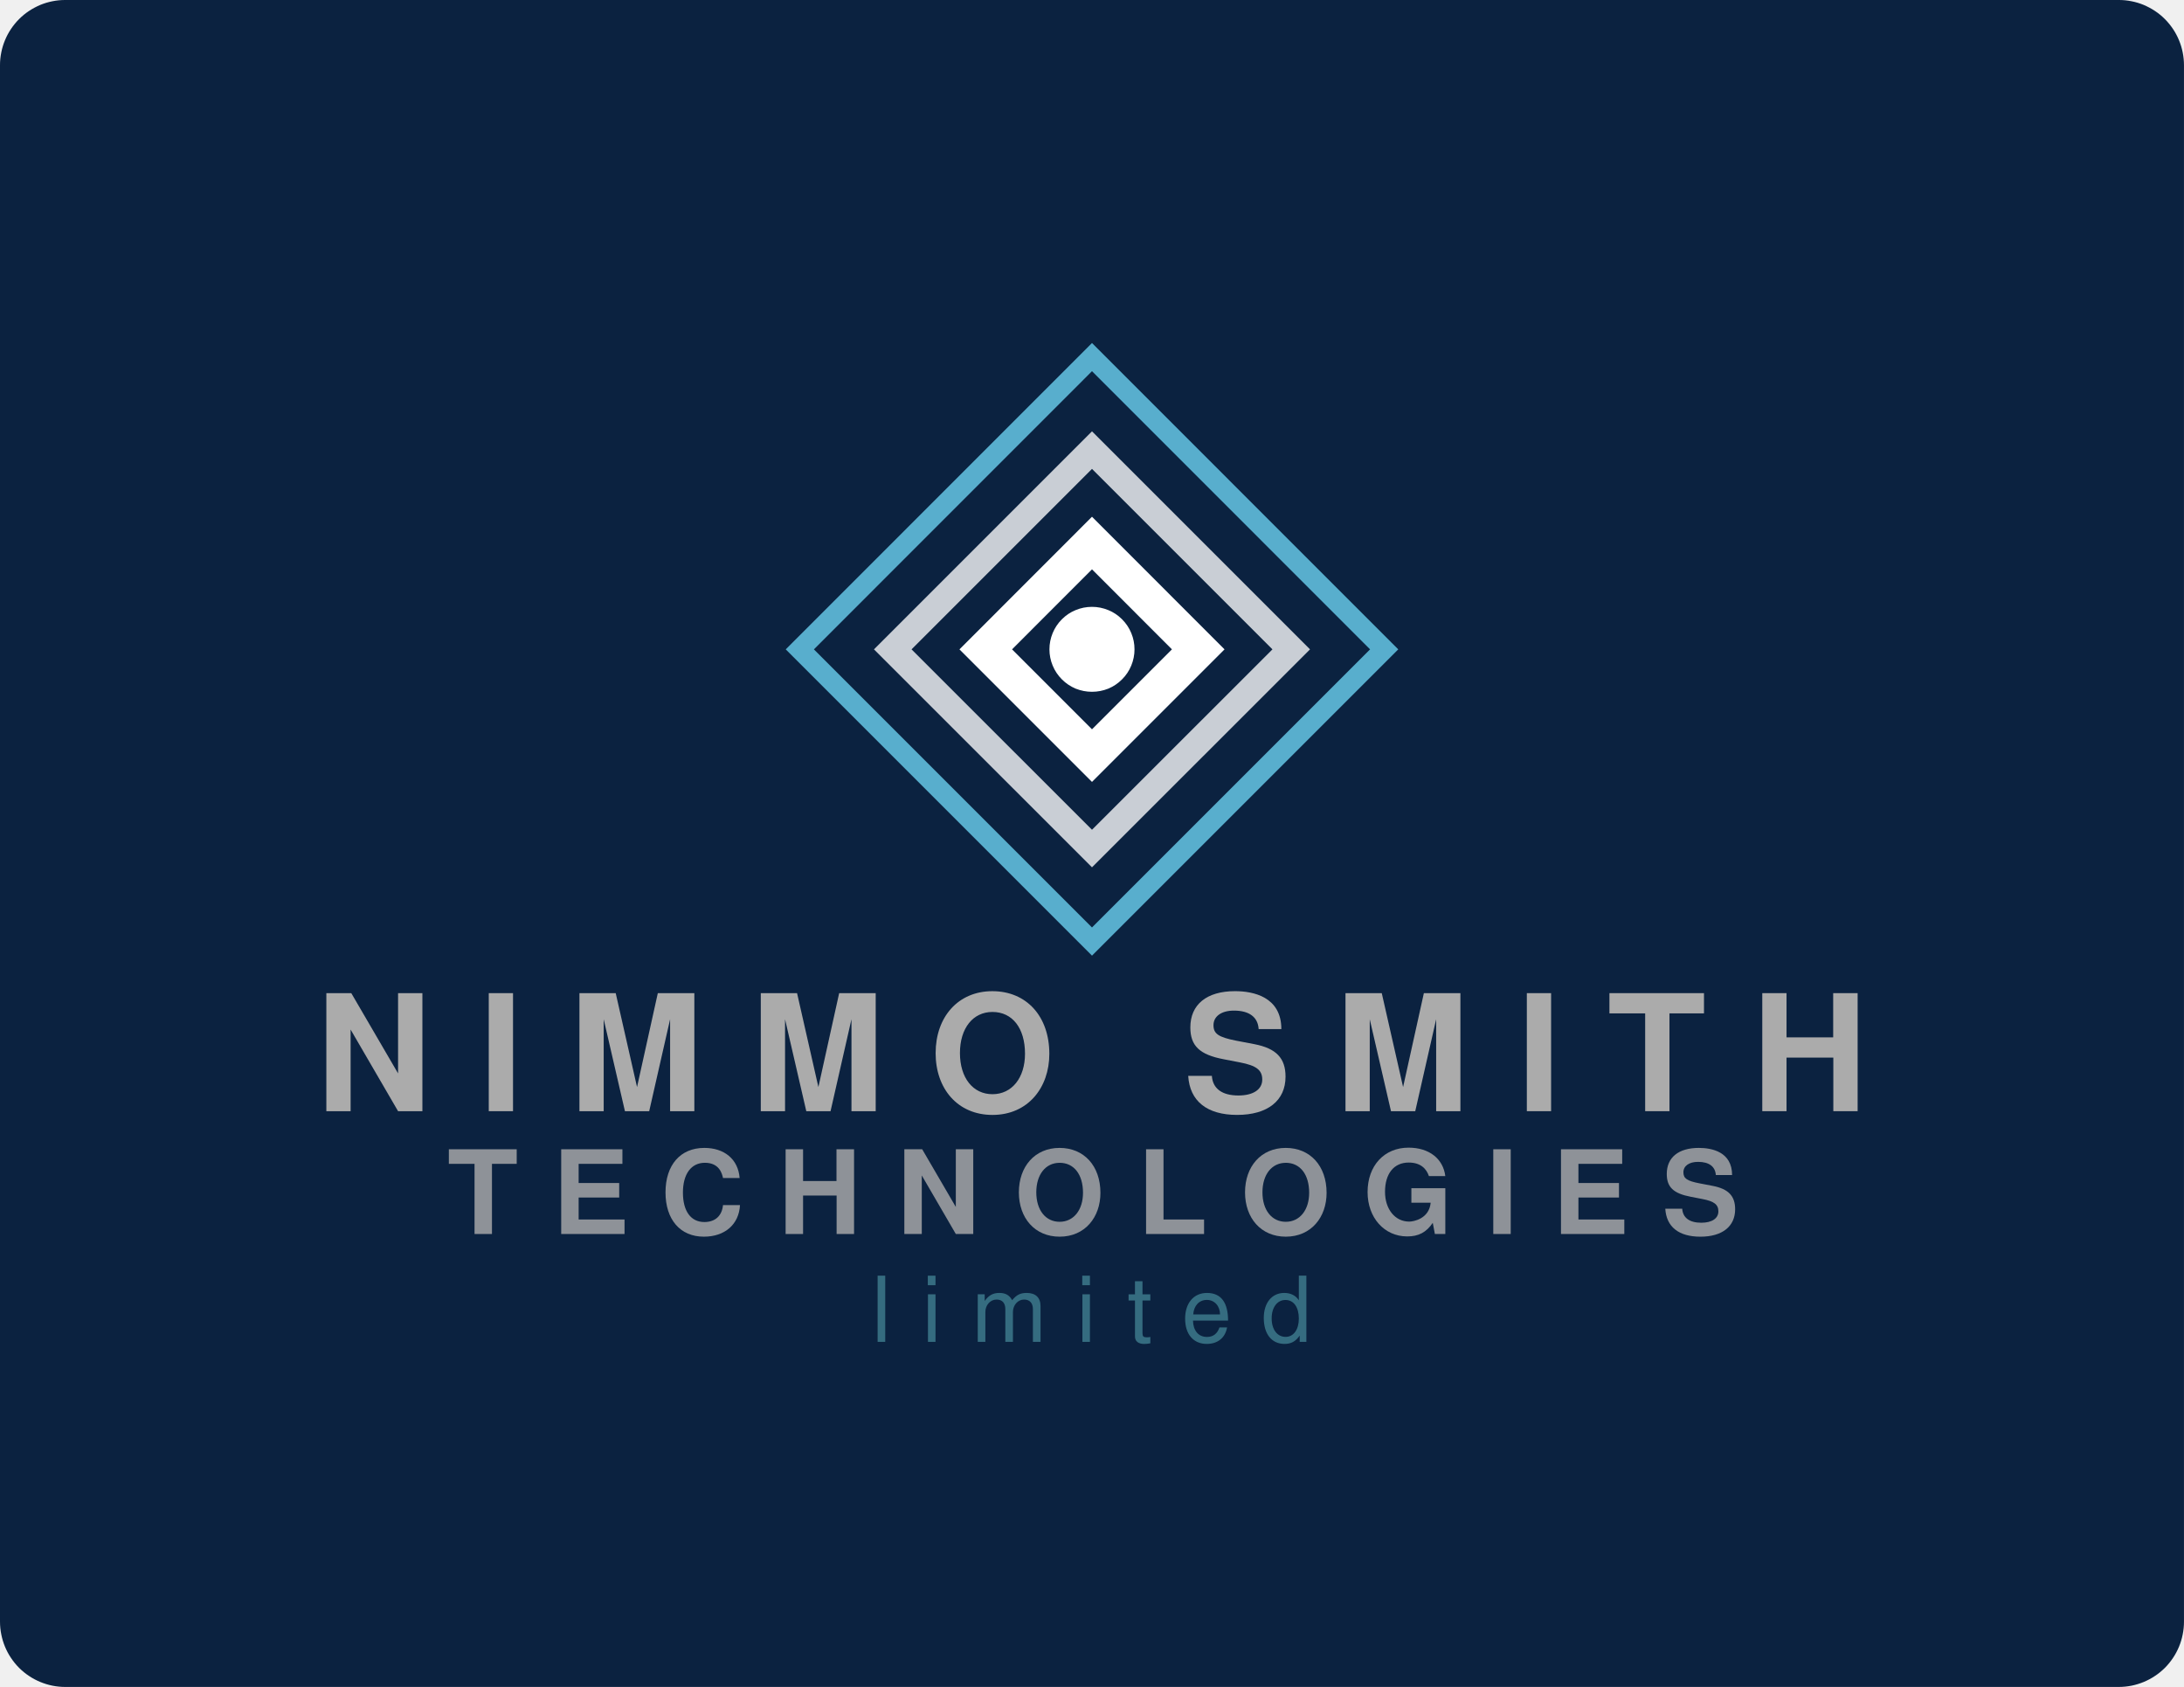
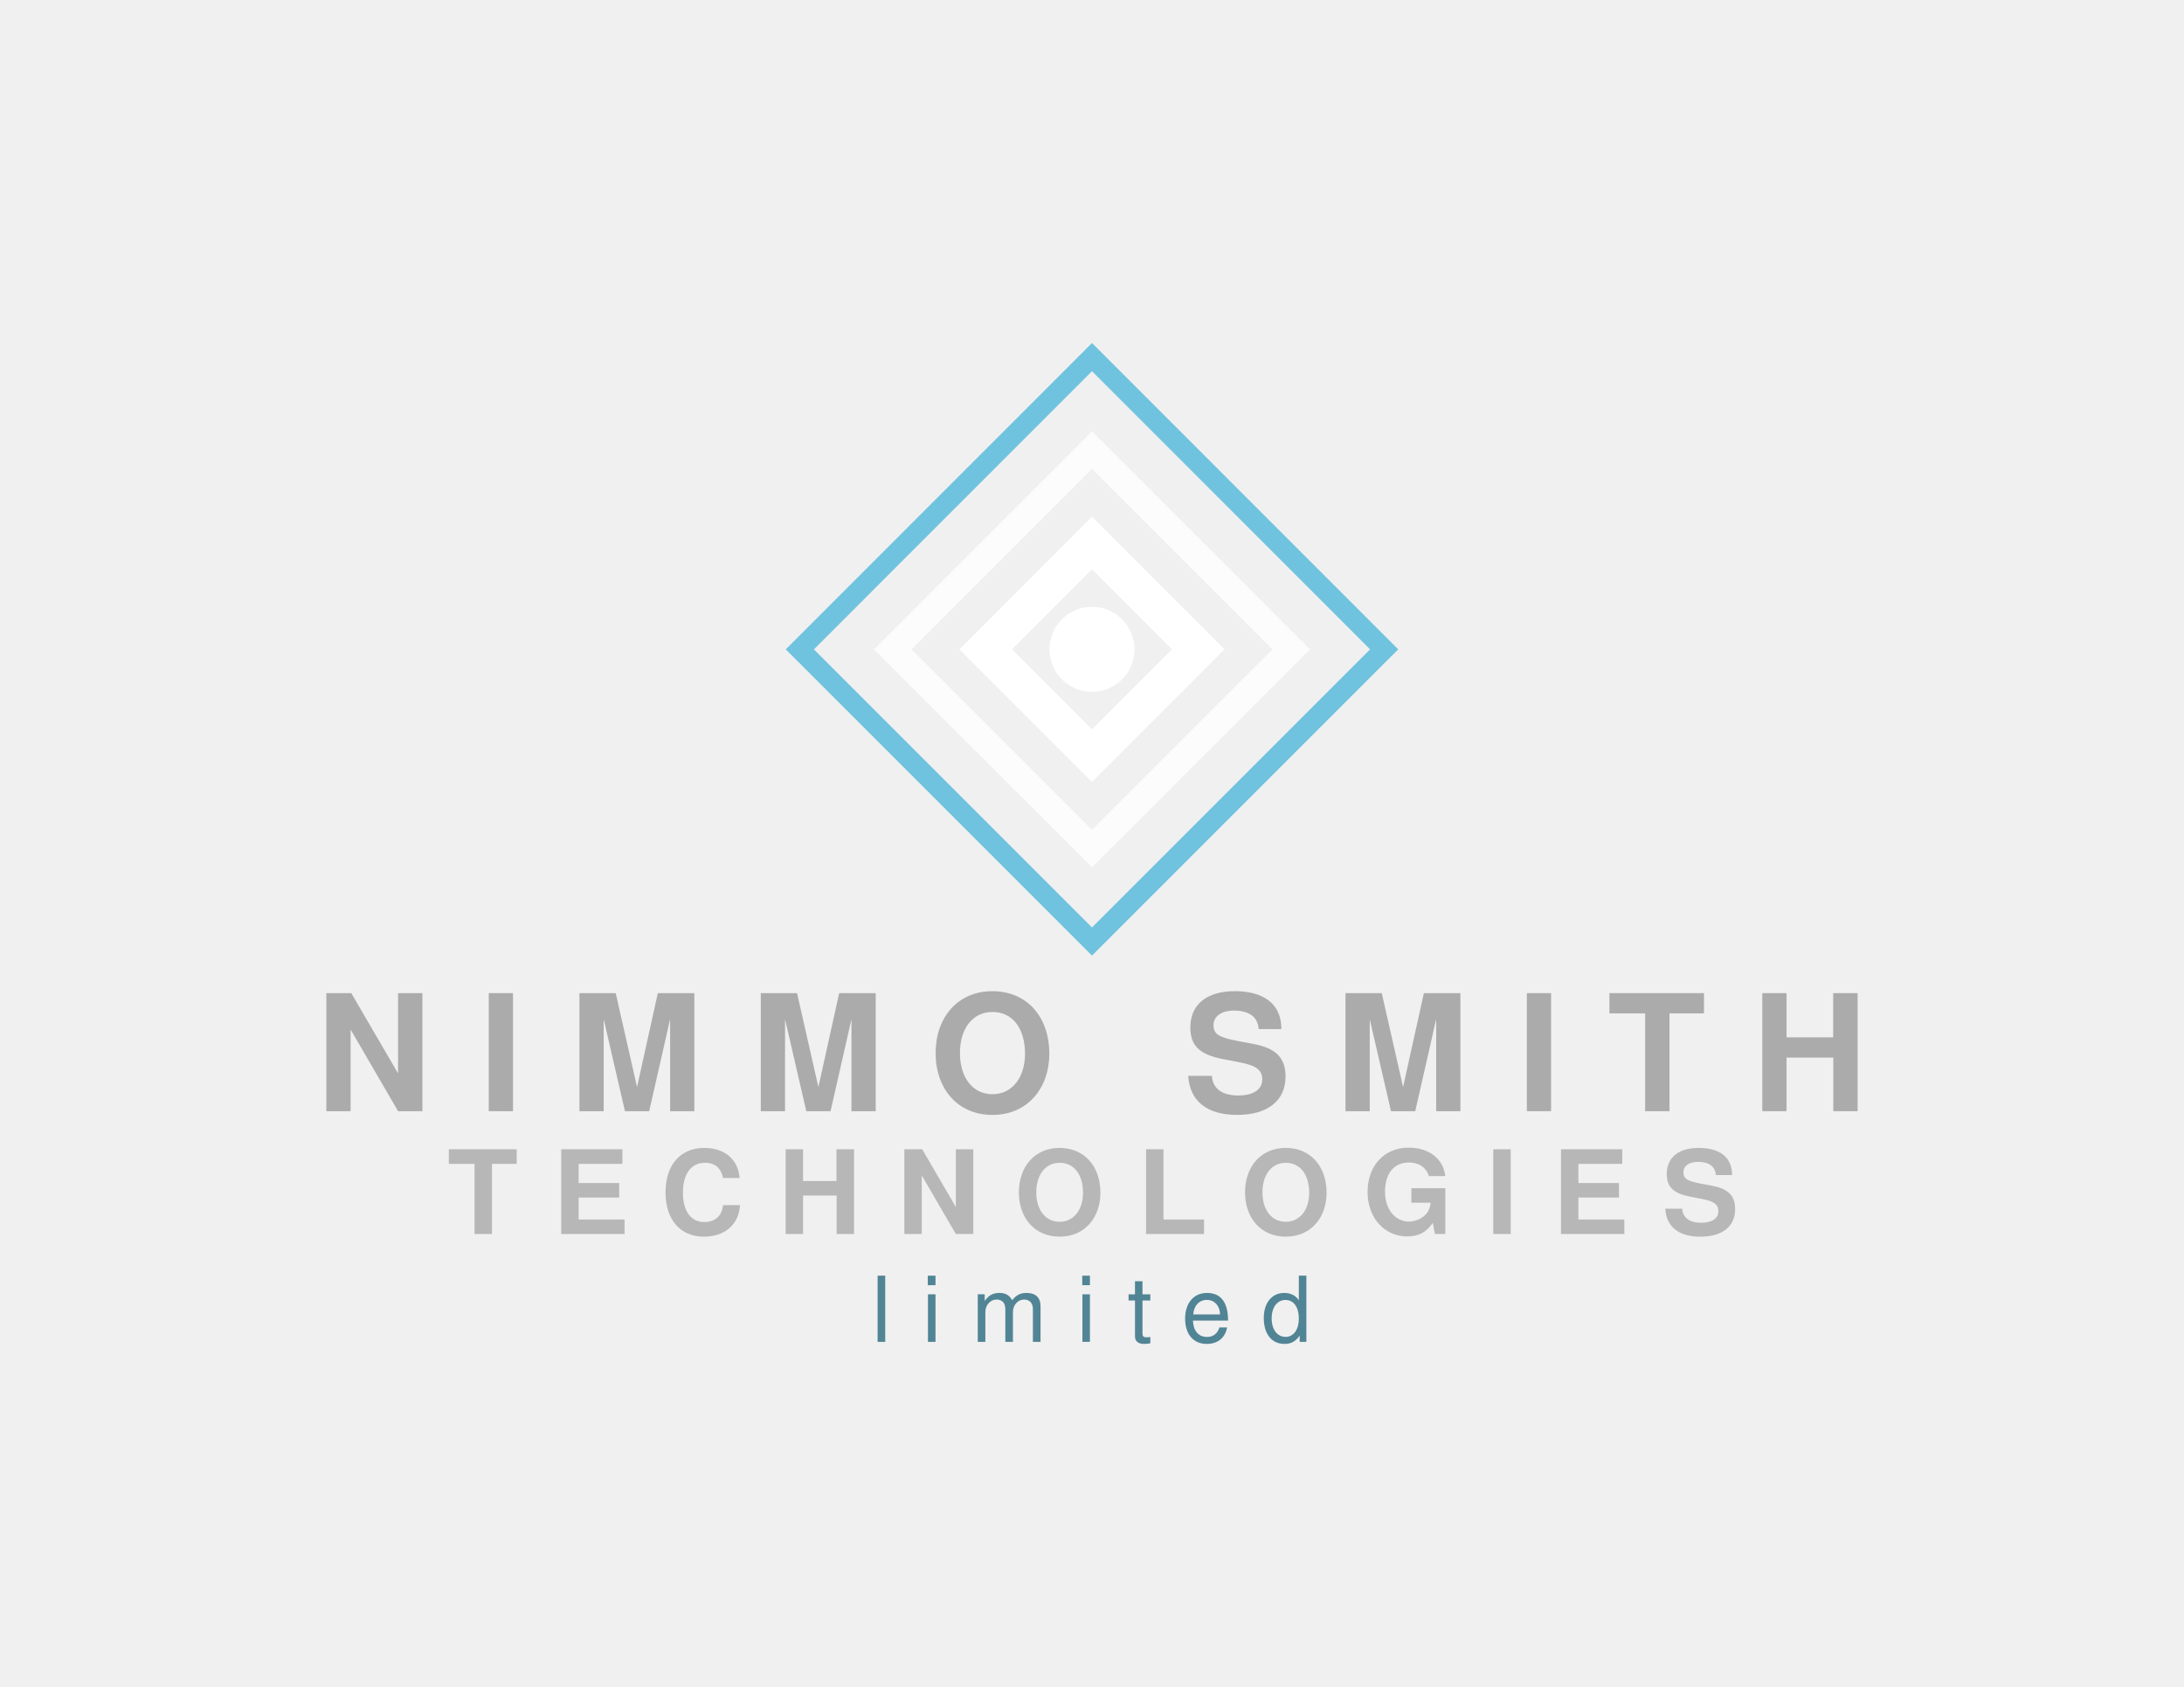
<svg xmlns="http://www.w3.org/2000/svg" width="62.894mm" height="48.577mm" viewBox="0 0 62.894 48.577" version="1.1" id="svg1">
  <defs id="defs1">
    <mask id="mask-7">
      <g filter="url(#filter-remove-color)" id="g289">
        <rect x="-61.2" y="-79.2" width="734.4" height="950.4" fill="#000000" fill-opacity="0.78" id="rect288" />
      </g>
    </mask>
    <filter id="filter-remove-color" x="0" y="0" width="1" height="1">
      <feColorMatrix color-interpolation-filters="sRGB" values="0 0 0 0 1 0 0 0 0 1 0 0 0 0 1 0 0 0 1 0" id="feColorMatrix1" />
    </filter>
    <clipPath id="clip-26">
      <rect x="0" y="0" width="24" height="25" id="rect289" />
    </clipPath>
    <clipPath id="clip-25">
      <path clip-rule="nonzero" d="m 0,0.199 h 24 v 24 H 0 Z m 0,0" id="path289" />
    </clipPath>
    <mask id="mask-8">
      <g filter="url(#filter-remove-color)" id="g291">
        <rect x="-61.2" y="-79.2" width="734.4" height="950.4" fill="#000000" fill-opacity="0.9" id="rect290" />
      </g>
    </mask>
    <filter id="filter2" x="0" y="0" width="1" height="1">
      <feColorMatrix color-interpolation-filters="sRGB" values="0 0 0 0 1 0 0 0 0 1 0 0 0 0 1 0 0 0 1 0" id="feColorMatrix2" />
    </filter>
    <clipPath id="clip-28">
      <rect x="0" y="0" width="32" height="33" id="rect291" />
    </clipPath>
    <clipPath id="clip-27">
      <path clip-rule="nonzero" d="m 0.398,0.602 h 31.203 v 31.438 H 0.398 Z m 0,0" id="path291" />
    </clipPath>
  </defs>
  <g id="layer1" transform="translate(-76.50317,-110.0625)">
    <g id="g974" transform="matrix(0.3527778,0,0,0.3527778,2.5686284e-6,2.615625e-6)">
-       <path fill-rule="nonzero" fill="rgb(100%, 100%, 100%)" fill-opacity="1" d="M 216.859,444.363 V 317.309 c 0,-0.348 0.035,-0.695 0.105,-1.039 0.066,-0.344 0.168,-0.676 0.301,-0.996 0.133,-0.324 0.297,-0.629 0.492,-0.922 0.195,-0.289 0.414,-0.559 0.66,-0.805 0.25,-0.25 0.516,-0.469 0.809,-0.664 0.289,-0.191 0.598,-0.355 0.918,-0.492 0.324,-0.133 0.656,-0.234 1,-0.301 0.344,-0.07 0.688,-0.102 1.039,-0.102 h 167.633 c 0.352,0 0.695,0.031 1.039,0.102 0.344,0.066 0.676,0.168 1,0.301 0.32,0.137 0.629,0.301 0.918,0.492 0.293,0.195 0.559,0.414 0.809,0.664 0.246,0.246 0.465,0.516 0.66,0.805 0.195,0.293 0.359,0.598 0.492,0.922 0.133,0.32 0.234,0.652 0.301,0.996 0.07,0.344 0.105,0.691 0.105,1.039 v 127.055 c 0,0.352 -0.035,0.699 -0.105,1.039 -0.066,0.344 -0.168,0.676 -0.301,1 -0.133,0.32 -0.297,0.629 -0.492,0.918 -0.195,0.293 -0.414,0.562 -0.66,0.809 -0.25,0.246 -0.516,0.469 -0.809,0.66 -0.289,0.195 -0.598,0.359 -0.918,0.492 -0.324,0.133 -0.656,0.234 -1,0.305 -0.344,0.066 -0.688,0.102 -1.039,0.102 H 222.184 c -0.352,0 -0.695,-0.035 -1.039,-0.102 -0.344,-0.07 -0.676,-0.172 -1,-0.305 -0.32,-0.133 -0.629,-0.297 -0.918,-0.492 -0.293,-0.191 -0.559,-0.414 -0.809,-0.66 -0.246,-0.246 -0.465,-0.516 -0.66,-0.809 -0.195,-0.289 -0.359,-0.598 -0.492,-0.918 -0.133,-0.324 -0.234,-0.656 -0.301,-1 -0.07,-0.34 -0.105,-0.688 -0.105,-1.039 z m 0,0" id="path762" style="display:inline;fill:#0b2240;fill-opacity:1" />
      <g id="g979" transform="translate(0,0.6668374)">
        <g id="g955" transform="matrix(1.738505,0,0,1.738505,-225.9826,-263.6469)">
          <path fill="none" stroke-width="2.8" stroke-linecap="butt" stroke-linejoin="miter" stroke="#ffffff" stroke-opacity="1" stroke-miterlimit="4" d="m 32,23.998 7.999,8.005 -7.999,7.999 -7.999,-7.999 z m 0,0" transform="matrix(0.623641,0,0,0.623641,286.0435,341.2565)" id="path763" />
          <g mask="url(#mask-7)" id="g763">
            <g id="use763" clip-path="url(#clip-26)" transform="translate(294,349)">
              <g clip-path="url(#clip-25)" id="g2">
                <path fill="none" stroke-width="2" stroke-linecap="butt" stroke-linejoin="miter" stroke="#ffffff" stroke-opacity="1" stroke-miterlimit="4" d="M 32,17.002 47.001,32.003 32,46.998 16.999,32.003 Z m 0,0" transform="matrix(0.623641,0,0,0.623641,-7.956516,-7.743481)" id="path2" />
              </g>
            </g>
          </g>
          <g mask="url(#mask-8)" id="g764">
            <g id="use764" clip-path="url(#clip-28)" transform="translate(290,345)">
              <g clip-path="url(#clip-27)" id="g1">
                <path fill="none" stroke-width="1.5" stroke-linecap="butt" stroke-linejoin="miter" stroke="#60bedd" stroke-opacity="1" stroke-miterlimit="4" d="M 32,9.999 53.998,32.003 32,54.001 10.002,32.003 Z m 0,0" transform="matrix(0.623641,0,0,0.623641,-3.956516,-3.743481)" id="path1" />
              </g>
            </g>
          </g>
          <path fill-rule="nonzero" fill="#ffffff" fill-opacity="1" d="m 307.996,361.215 c 0,0.262 -0.051,0.516 -0.152,0.762 -0.102,0.246 -0.246,0.461 -0.434,0.648 -0.188,0.188 -0.402,0.332 -0.645,0.434 -0.246,0.098 -0.5,0.148 -0.766,0.148 -0.266,0 -0.52,-0.051 -0.766,-0.148 -0.242,-0.102 -0.457,-0.246 -0.645,-0.434 -0.188,-0.188 -0.332,-0.402 -0.434,-0.648 -0.102,-0.246 -0.152,-0.5 -0.152,-0.762 0,-0.266 0.051,-0.52 0.152,-0.766 0.102,-0.246 0.246,-0.461 0.434,-0.648 0.188,-0.188 0.402,-0.332 0.645,-0.43 0.246,-0.102 0.5,-0.152 0.766,-0.152 0.266,0 0.52,0.051 0.766,0.152 0.242,0.098 0.457,0.242 0.645,0.43 0.188,0.188 0.332,0.402 0.434,0.648 0.102,0.246 0.152,0.5 0.152,0.766 z m 0,0" id="path764" />
        </g>
        <g id="g973" transform="matrix(1.41929,0,0,1.41929,-126.6425,-164.4573)">
          <g fill="#ababab" fill-opacity="1" id="g765">
            <g id="use765" transform="translate(260.048,399.1304)">
              <path d="M 4.871,0 H 6.27 V -6.789 H 4.871 v 4.617 L 2.18,-6.789 H 0.746 V 0 h 1.395 v -4.695 z m 0,0" id="path24" />
            </g>
          </g>
          <g fill="#ababab" fill-opacity="1" id="g766">
            <g id="use766" transform="translate(269.389,399.1304)">
              <path d="M 2.141,-6.789 H 0.746 V 0 h 1.395 z m 0,0" id="path22" />
            </g>
          </g>
          <g fill="#ababab" fill-opacity="1" id="g767">
            <g id="use767" transform="translate(274.6043,399.1304)">
              <path d="M 2.141,-5.289 3.363,0 H 4.758 L 5.961,-5.289 V 0 H 7.355 V -6.789 H 5.254 L 4.059,-1.387 2.832,-6.789 H 0.746 V 0 h 1.395 z m 0,0" id="path19" />
            </g>
          </g>
          <g fill="#ababab" fill-opacity="1" id="g768">
            <g id="use768" transform="translate(285.0349,399.1304)">
              <path d="M 2.141,-5.289 3.363,0 H 4.758 L 5.961,-5.289 V 0 H 7.355 V -6.789 H 5.254 L 4.059,-1.387 2.832,-6.789 H 0.746 V 0 h 1.395 z m 0,0" id="path20" />
            </g>
          </g>
          <g fill="#ababab" fill-opacity="1" id="g769">
            <g id="use769" transform="translate(295.4654,399.1304)">
              <path d="m 0.371,-3.344 c 0,2.066 1.277,3.559 3.27,3.559 2.039,0 3.27,-1.566 3.27,-3.512 0,-2.16 -1.312,-3.605 -3.277,-3.605 -1.977,0 -3.262,1.492 -3.262,3.559 z m 3.27,-2.363 c 1.145,0 1.871,0.93 1.871,2.402 0,1.387 -0.754,2.328 -1.871,2.328 -1.125,0 -1.871,-0.941 -1.871,-2.367 0,-1.426 0.746,-2.363 1.871,-2.363 z m 0,0" id="path18" />
            </g>
          </g>
          <g fill="#ababab" fill-opacity="1" id="g771">
            <g id="use771" transform="translate(309.9937,399.1304)">
              <path d="m 5.727,-4.723 c 0,-1.852 -1.609,-2.18 -2.664,-2.18 -1.629,0 -2.57,0.766 -2.57,2.086 0,1.055 0.531,1.566 1.91,1.828 l 0.949,0.184 c 0.934,0.18 1.277,0.438 1.277,0.988 0,0.57 -0.523,0.914 -1.371,0.914 -0.949,0 -1.48,-0.402 -1.527,-1.129 H 0.371 c 0.086,1.453 1.082,2.246 2.812,2.246 1.754,0 2.785,-0.82 2.785,-2.199 0,-1.07 -0.539,-1.629 -1.797,-1.871 l -1.062,-0.203 C 2.113,-4.258 1.824,-4.453 1.824,-4.945 1.824,-5.457 2.281,-5.785 3,-5.785 c 0.883,0 1.379,0.375 1.422,1.062 z m 0,0" id="path17" />
            </g>
          </g>
          <g fill="#ababab" fill-opacity="1" id="g772">
            <g id="use772" transform="translate(318.6642,399.1304)">
              <path d="M 2.141,-5.289 3.363,0 H 4.758 L 5.961,-5.289 V 0 H 7.355 V -6.789 H 5.254 L 4.059,-1.387 2.832,-6.789 H 0.746 V 0 h 1.395 z m 0,0" id="path21" />
            </g>
          </g>
          <g fill="#ababab" fill-opacity="1" id="g773">
            <g id="use773" transform="translate(329.0947,399.1304)">
              <path d="M 2.141,-6.789 H 0.746 V 0 h 1.395 z m 0,0" id="path23" />
            </g>
          </g>
          <g fill="#ababab" fill-opacity="1" id="g774">
            <g id="use774" transform="translate(334.31,399.1304)">
              <path d="M 3.734,-5.625 H 5.719 V -6.789 H 0.281 V -5.625 H 2.336 V 0 h 1.398 z m 0,0" id="path16" />
            </g>
          </g>
          <g fill="#ababab" fill-opacity="1" id="g775">
            <g id="use775" transform="translate(342.6359,399.1304)">
              <path d="M 4.832,-3.082 V 0 h 1.398 v -6.789 h -1.406 v 2.543 H 2.141 V -6.789 H 0.746 V 0 h 1.395 v -3.082 z m 0,0" id="path15" />
            </g>
          </g>
        </g>
        <g id="g972" transform="matrix(1.296219,0,0,1.296219,-89.29236,-119.9692)">
          <g fill="#ababab" fill-opacity="0.82" id="g776">
            <g id="use776" transform="translate(264.2368,410.4391)">
              <path d="M 2.934,-4.418 H 4.492 V -5.336 H 0.219 v 0.918 H 1.836 V 0 h 1.098 z m 0,0" id="path14" />
            </g>
          </g>
          <g fill="#ababab" fill-opacity="0.82" id="g777">
            <g id="use777" transform="translate(270.9448,410.4391)">
              <path d="M 1.684,-2.297 H 4.238 V -3.211 H 1.684 V -4.418 H 4.441 V -5.336 H 0.586 V 0 H 4.574 V -0.914 H 1.684 Z m 0,0" id="path12" />
            </g>
          </g>
          <g fill="#ababab" fill-opacity="0.82" id="g778">
            <g id="use778" transform="translate(277.8065,410.4391)">
              <path d="m 3.914,-3.527 h 1.047 c -0.094,-1.199 -0.98,-1.895 -2.223,-1.895 -1.508,0 -2.445,1.074 -2.445,2.801 0,1.715 0.93,2.789 2.414,2.789 1.324,0 2.211,-0.77 2.277,-1.988 H 3.914 c -0.066,0.68 -0.496,1.066 -1.176,1.066 -0.852,0 -1.348,-0.688 -1.348,-1.852 0,-1.176 0.52,-1.879 1.383,-1.879 0.914,0 1.082,0.688 1.141,0.957 z m 0,0" id="path11" />
            </g>
          </g>
          <g fill="#ababab" fill-opacity="0.82" id="g779">
            <g id="use779" transform="translate(285.078,410.4391)">
              <path d="M 3.797,-2.422 V 0 H 4.895 V -5.336 H 3.789 v 2 H 1.684 v -2 H 0.586 V 0 h 1.098 v -2.422 z m 0,0" id="path10" />
            </g>
          </g>
          <g fill="#ababab" fill-opacity="0.82" id="g780">
            <g id="use780" transform="translate(292.5543,410.4391)">
              <path d="M 3.828,0 H 4.926 V -5.336 H 3.828 v 3.633 L 1.711,-5.336 h -1.125 V 0 h 1.098 v -3.688 z m 0,0" id="path9" />
            </g>
          </g>
          <g fill="#ababab" fill-opacity="0.82" id="g781">
            <g id="use781" transform="translate(300.0599,410.4391)">
              <path d="m 0.293,-2.625 c 0,1.621 1.004,2.793 2.566,2.793 1.605,0 2.57,-1.23 2.57,-2.758 0,-1.699 -1.031,-2.832 -2.574,-2.832 -1.555,0 -2.562,1.172 -2.562,2.797 z m 2.566,-1.859 c 0.902,0 1.473,0.73 1.473,1.887 0,1.09 -0.594,1.828 -1.473,1.828 -0.883,0 -1.469,-0.738 -1.469,-1.855 0,-1.121 0.586,-1.859 1.469,-1.859 z m 0,0" id="path7" />
            </g>
          </g>
          <g fill="#ababab" fill-opacity="0.82" id="g782">
            <g id="use782" transform="translate(307.7777,410.4391)">
              <path d="M 1.684,-5.336 H 0.586 V 0 H 4.238 V -0.914 H 1.684 Z m 0,0" id="path6" />
            </g>
          </g>
          <g fill="#ababab" fill-opacity="0.82" id="g783">
            <g id="use783" transform="translate(314.3028,410.4391)">
              <path d="m 0.293,-2.625 c 0,1.621 1.004,2.793 2.566,2.793 1.605,0 2.57,-1.23 2.57,-2.758 0,-1.699 -1.031,-2.832 -2.574,-2.832 -1.555,0 -2.562,1.172 -2.562,2.797 z m 2.566,-1.859 c 0.902,0 1.473,0.73 1.473,1.887 0,1.09 -0.594,1.828 -1.473,1.828 -0.883,0 -1.469,-0.738 -1.469,-1.855 0,-1.121 0.586,-1.859 1.469,-1.859 z m 0,0" id="path8" />
            </g>
          </g>
          <g fill="#ababab" fill-opacity="0.82" id="g784">
            <g id="use784" transform="translate(322.0206,410.4391)">
              <path d="M 4.156,-3.645 H 5.188 C 5.055,-4.742 4.164,-5.438 2.875,-5.438 c -1.535,0 -2.582,1.137 -2.582,2.797 0,1.617 1.055,2.793 2.496,2.793 0.715,0 1.199,-0.254 1.609,-0.855 L 4.531,0 H 5.188 V -2.883 H 3.051 v 0.914 h 1.215 c -0.094,1.012 -1.082,1.188 -1.352,1.188 -0.887,0 -1.523,-0.777 -1.523,-1.875 0,-1.148 0.562,-1.844 1.492,-1.844 0.762,0 1.121,0.402 1.273,0.855 z m 0,0" id="path5" />
            </g>
          </g>
          <g fill="#ababab" fill-opacity="0.82" id="g785">
            <g id="use785" transform="translate(329.6433,410.4391)">
              <path d="M 1.684,-5.336 H 0.586 V 0 h 1.098 z m 0,0" id="path4" />
            </g>
          </g>
          <g fill="#ababab" fill-opacity="0.82" id="g786">
            <g id="use786" transform="translate(333.9073,410.4391)">
              <path d="M 1.684,-2.297 H 4.238 V -3.211 H 1.684 V -4.418 H 4.441 V -5.336 H 0.586 V 0 H 4.574 V -0.914 H 1.684 Z m 0,0" id="path13" />
            </g>
          </g>
          <g fill="#ababab" fill-opacity="0.82" id="g787">
            <g id="use787" transform="translate(340.769,410.4391)">
              <path d="m 4.5,-3.711 c 0,-1.457 -1.266,-1.711 -2.094,-1.711 -1.281,0 -2.02,0.602 -2.02,1.641 0,0.824 0.418,1.227 1.5,1.434 l 0.746,0.145 c 0.734,0.141 1.004,0.344 1.004,0.777 0,0.445 -0.41,0.715 -1.074,0.715 -0.746,0 -1.164,-0.312 -1.203,-0.883 H 0.293 c 0.066,1.141 0.848,1.762 2.211,1.762 1.375,0 2.188,-0.645 2.188,-1.727 0,-0.84 -0.426,-1.281 -1.414,-1.473 L 2.445,-3.191 C 1.66,-3.344 1.434,-3.496 1.434,-3.887 c 0,-0.402 0.359,-0.656 0.922,-0.656 0.695,0 1.082,0.293 1.121,0.832 z m 0,0" id="path3" />
            </g>
          </g>
        </g>
        <g id="g971" transform="matrix(1.485833,0,0,1.485833,-147.4151,-201.8393)">
          <g fill="#3b7689" fill-opacity="0.878" id="g788">
            <g id="use788" transform="translate(293.0802,419.0869)">
              <path d="M 0.719,-3.637 H 0.301 V 0 H 0.719 Z m 0,0" id="path31" />
            </g>
          </g>
          <g fill="#3b7689" fill-opacity="0.878" id="g789">
            <g id="use789" transform="translate(295.8109,419.0869)">
              <path d="M 0.75,-2.613 H 0.336 V 0 H 0.75 Z m 0,-1.023 H 0.328 v 0.523 H 0.75 Z m 0,0" id="path29" />
            </g>
          </g>
          <g fill="#3b7689" fill-opacity="0.878" id="g790">
            <g id="use790" transform="translate(298.5815,419.0869)">
              <path d="M 0.301,-2.613 V 0 H 0.719 v -1.641 c 0,-0.379 0.273,-0.684 0.613,-0.684 0.309,0 0.484,0.188 0.484,0.523 V 0 h 0.418 v -1.641 c 0,-0.379 0.273,-0.684 0.613,-0.684 0.305,0 0.484,0.195 0.484,0.523 V 0 H 3.75 v -1.961 c 0,-0.469 -0.27,-0.727 -0.758,-0.727 -0.348,0 -0.559,0.102 -0.801,0.398 C 2.035,-2.57 1.824,-2.688 1.488,-2.688 c -0.352,0 -0.582,0.129 -0.805,0.441 v -0.367 z m 0,0" id="path28" />
            </g>
          </g>
          <g fill="#3b7689" fill-opacity="0.878" id="g791">
            <g id="use791" transform="translate(304.2957,419.0869)">
              <path d="M 0.75,-2.613 H 0.336 V 0 H 0.75 Z m 0,-1.023 H 0.328 v 0.523 H 0.75 Z m 0,0" id="path30" />
            </g>
          </g>
          <g fill="#3b7689" fill-opacity="0.878" id="g792">
            <g id="use792" transform="translate(307.0663,419.0869)">
              <path d="M 1.297,-2.613 H 0.867 v -0.719 H 0.453 v 0.719 H 0.102 v 0.34 h 0.352 v 1.973 c 0,0.266 0.18,0.414 0.504,0.414 0.102,0 0.199,-0.008 0.34,-0.035 V -0.27 C 1.242,-0.254 1.176,-0.25 1.098,-0.25 0.918,-0.25 0.867,-0.301 0.867,-0.484 v -1.789 h 0.43 z m 0,0" id="path27" />
            </g>
          </g>
          <g fill="#3b7689" fill-opacity="0.878" id="g793">
            <g id="use793" transform="translate(310.1263,419.0869)">
              <path d="m 2.508,-1.168 c 0,-0.949 -0.352,-1.52 -1.16,-1.52 -0.73,0 -1.199,0.559 -1.199,1.414 0,0.859 0.457,1.387 1.188,1.387 0.602,0 1.016,-0.336 1.117,-0.906 H 2.035 c -0.113,0.344 -0.348,0.523 -0.684,0.523 -0.484,0 -0.758,-0.363 -0.77,-0.898 z M 0.594,-1.508 c 0.035,-0.484 0.328,-0.797 0.75,-0.797 0.426,0 0.723,0.348 0.723,0.797 z m 0,0" id="path26" />
            </g>
          </g>
          <g fill="#3b7689" fill-opacity="0.878" id="g794">
            <g id="use794" transform="translate(314.4486,419.0869)">
              <path d="M 2.488,-3.637 H 2.074 v 1.352 C 1.902,-2.551 1.621,-2.688 1.273,-2.688 c -0.68,0 -1.125,0.543 -1.125,1.375 0,0.883 0.434,1.426 1.141,1.426 0.355,0 0.605,-0.133 0.832,-0.457 V 0 H 2.488 Z M 1.344,-2.301 c 0.449,0 0.73,0.398 0.73,1.023 0,0.605 -0.289,1.004 -0.727,1.004 -0.461,0 -0.766,-0.406 -0.766,-1.016 0,-0.605 0.305,-1.012 0.762,-1.012 z m 0,0" id="path25" />
            </g>
          </g>
        </g>
      </g>
    </g>
  </g>
</svg>
